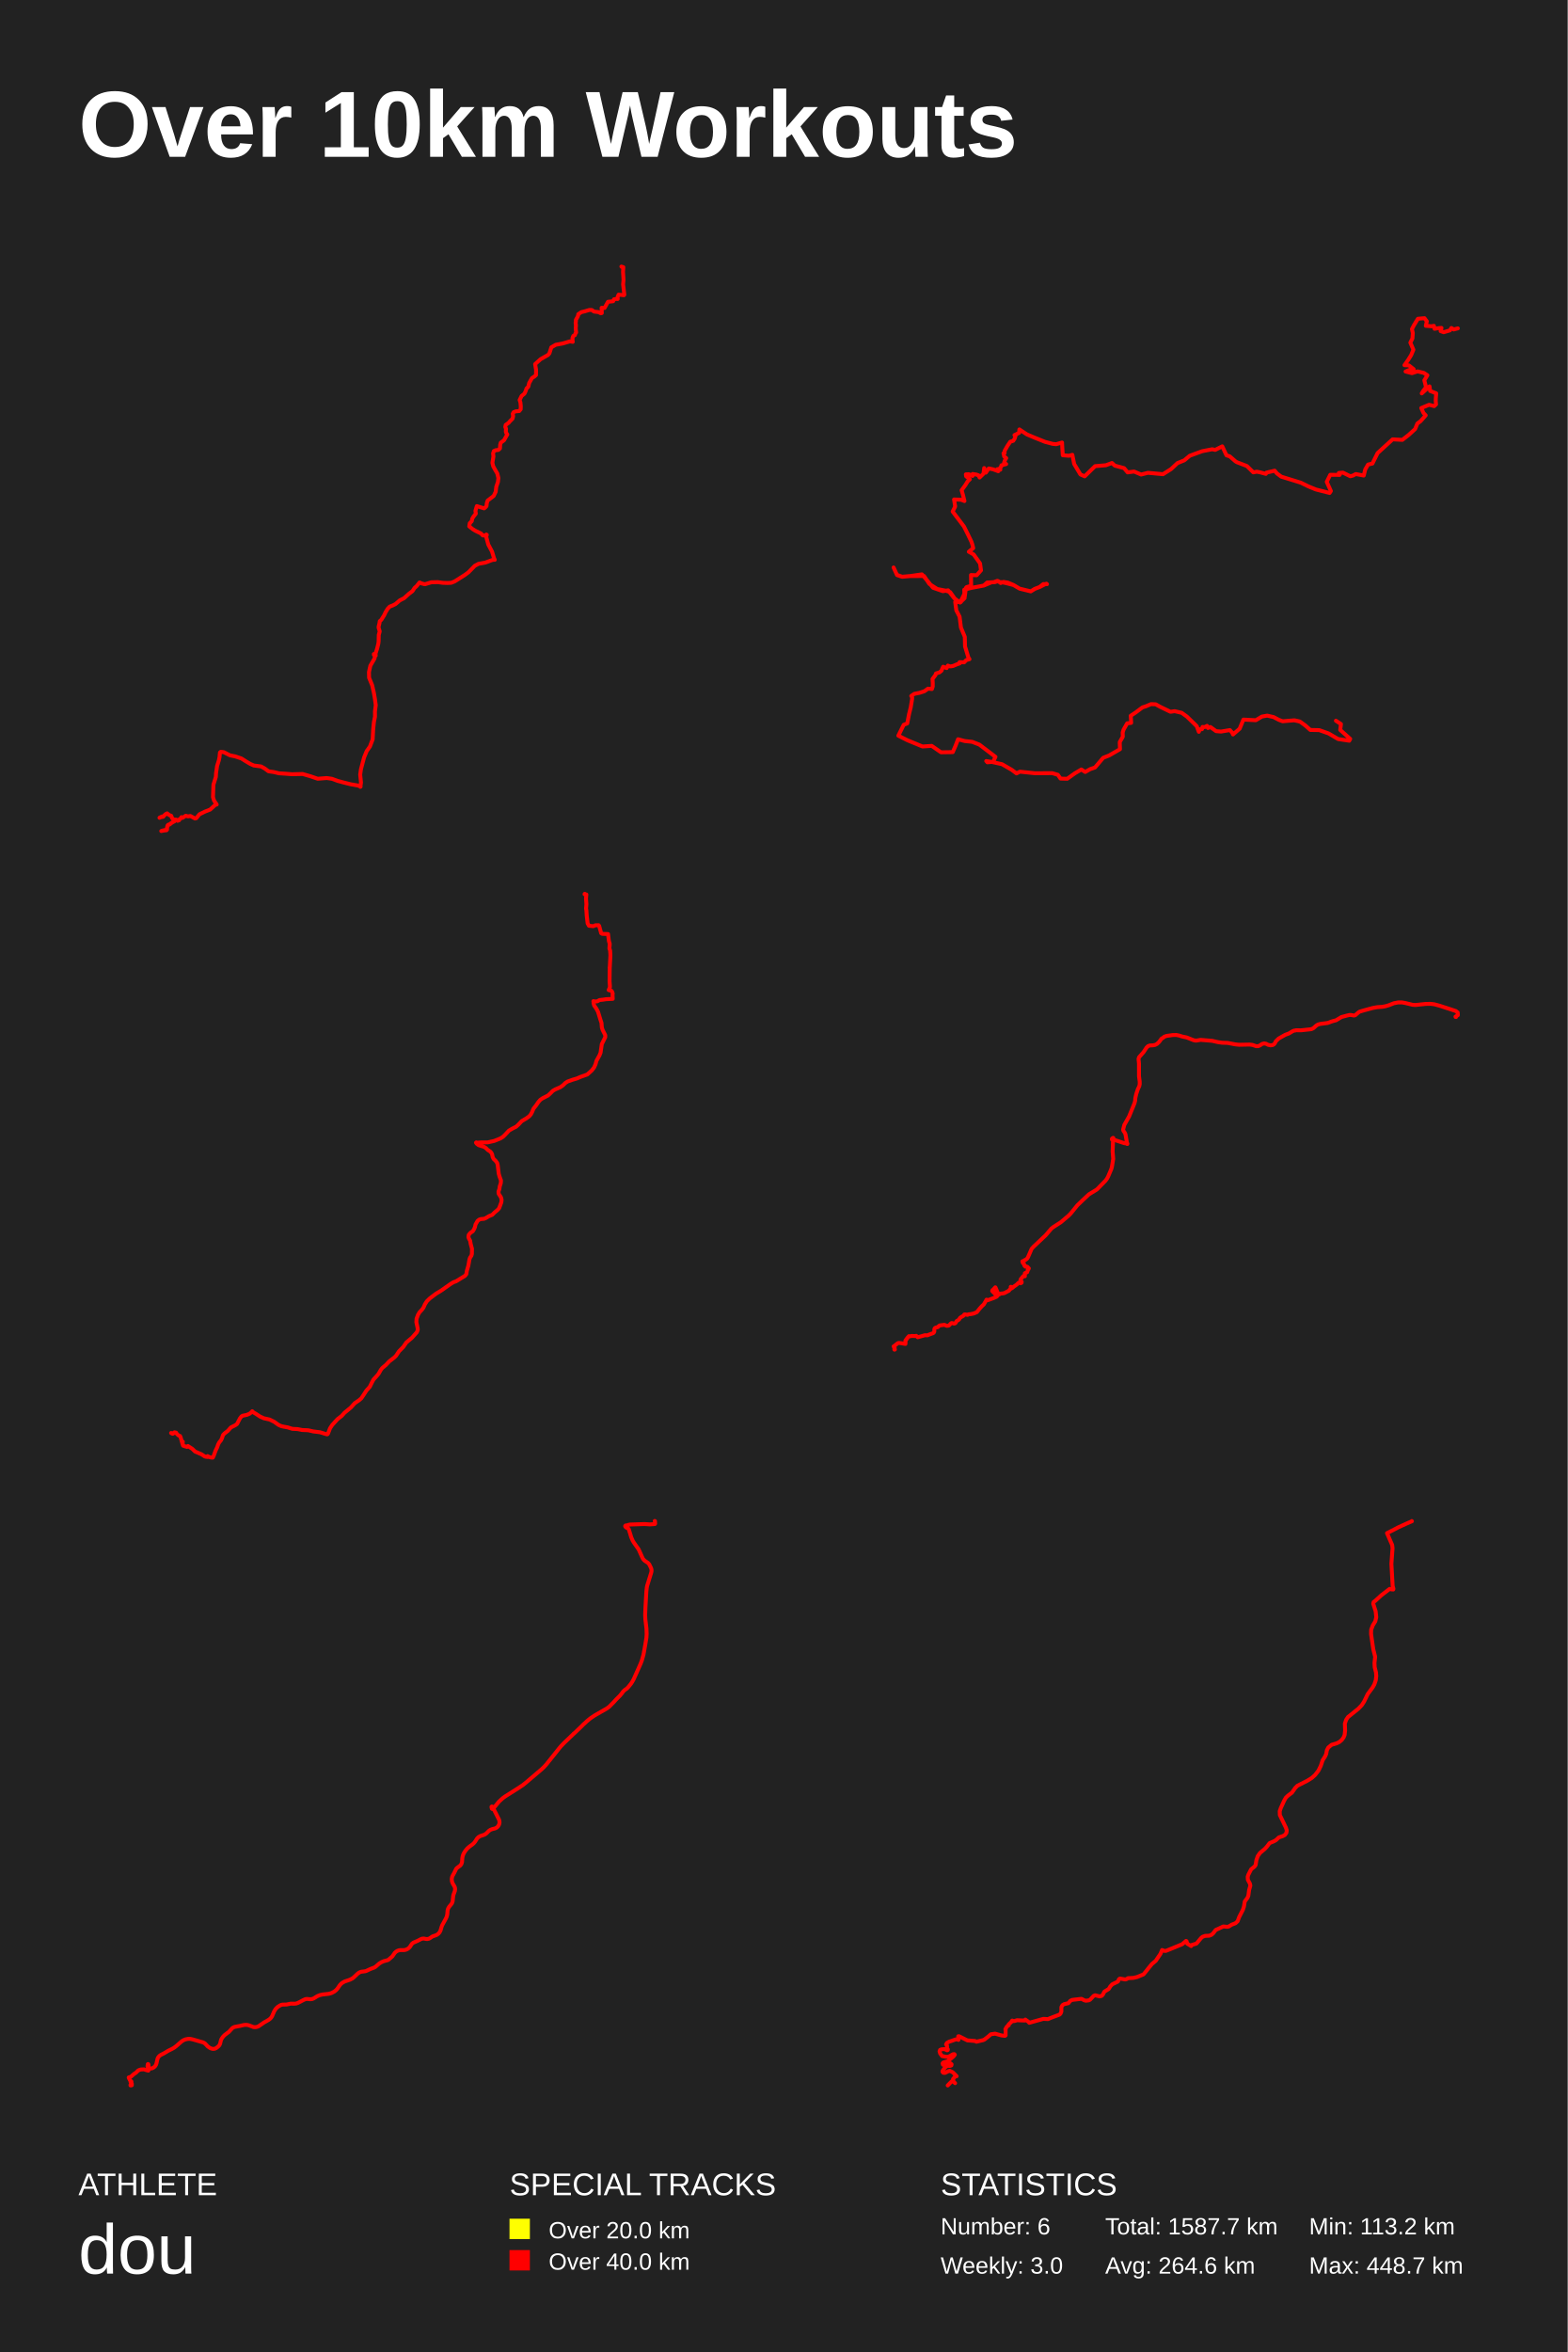
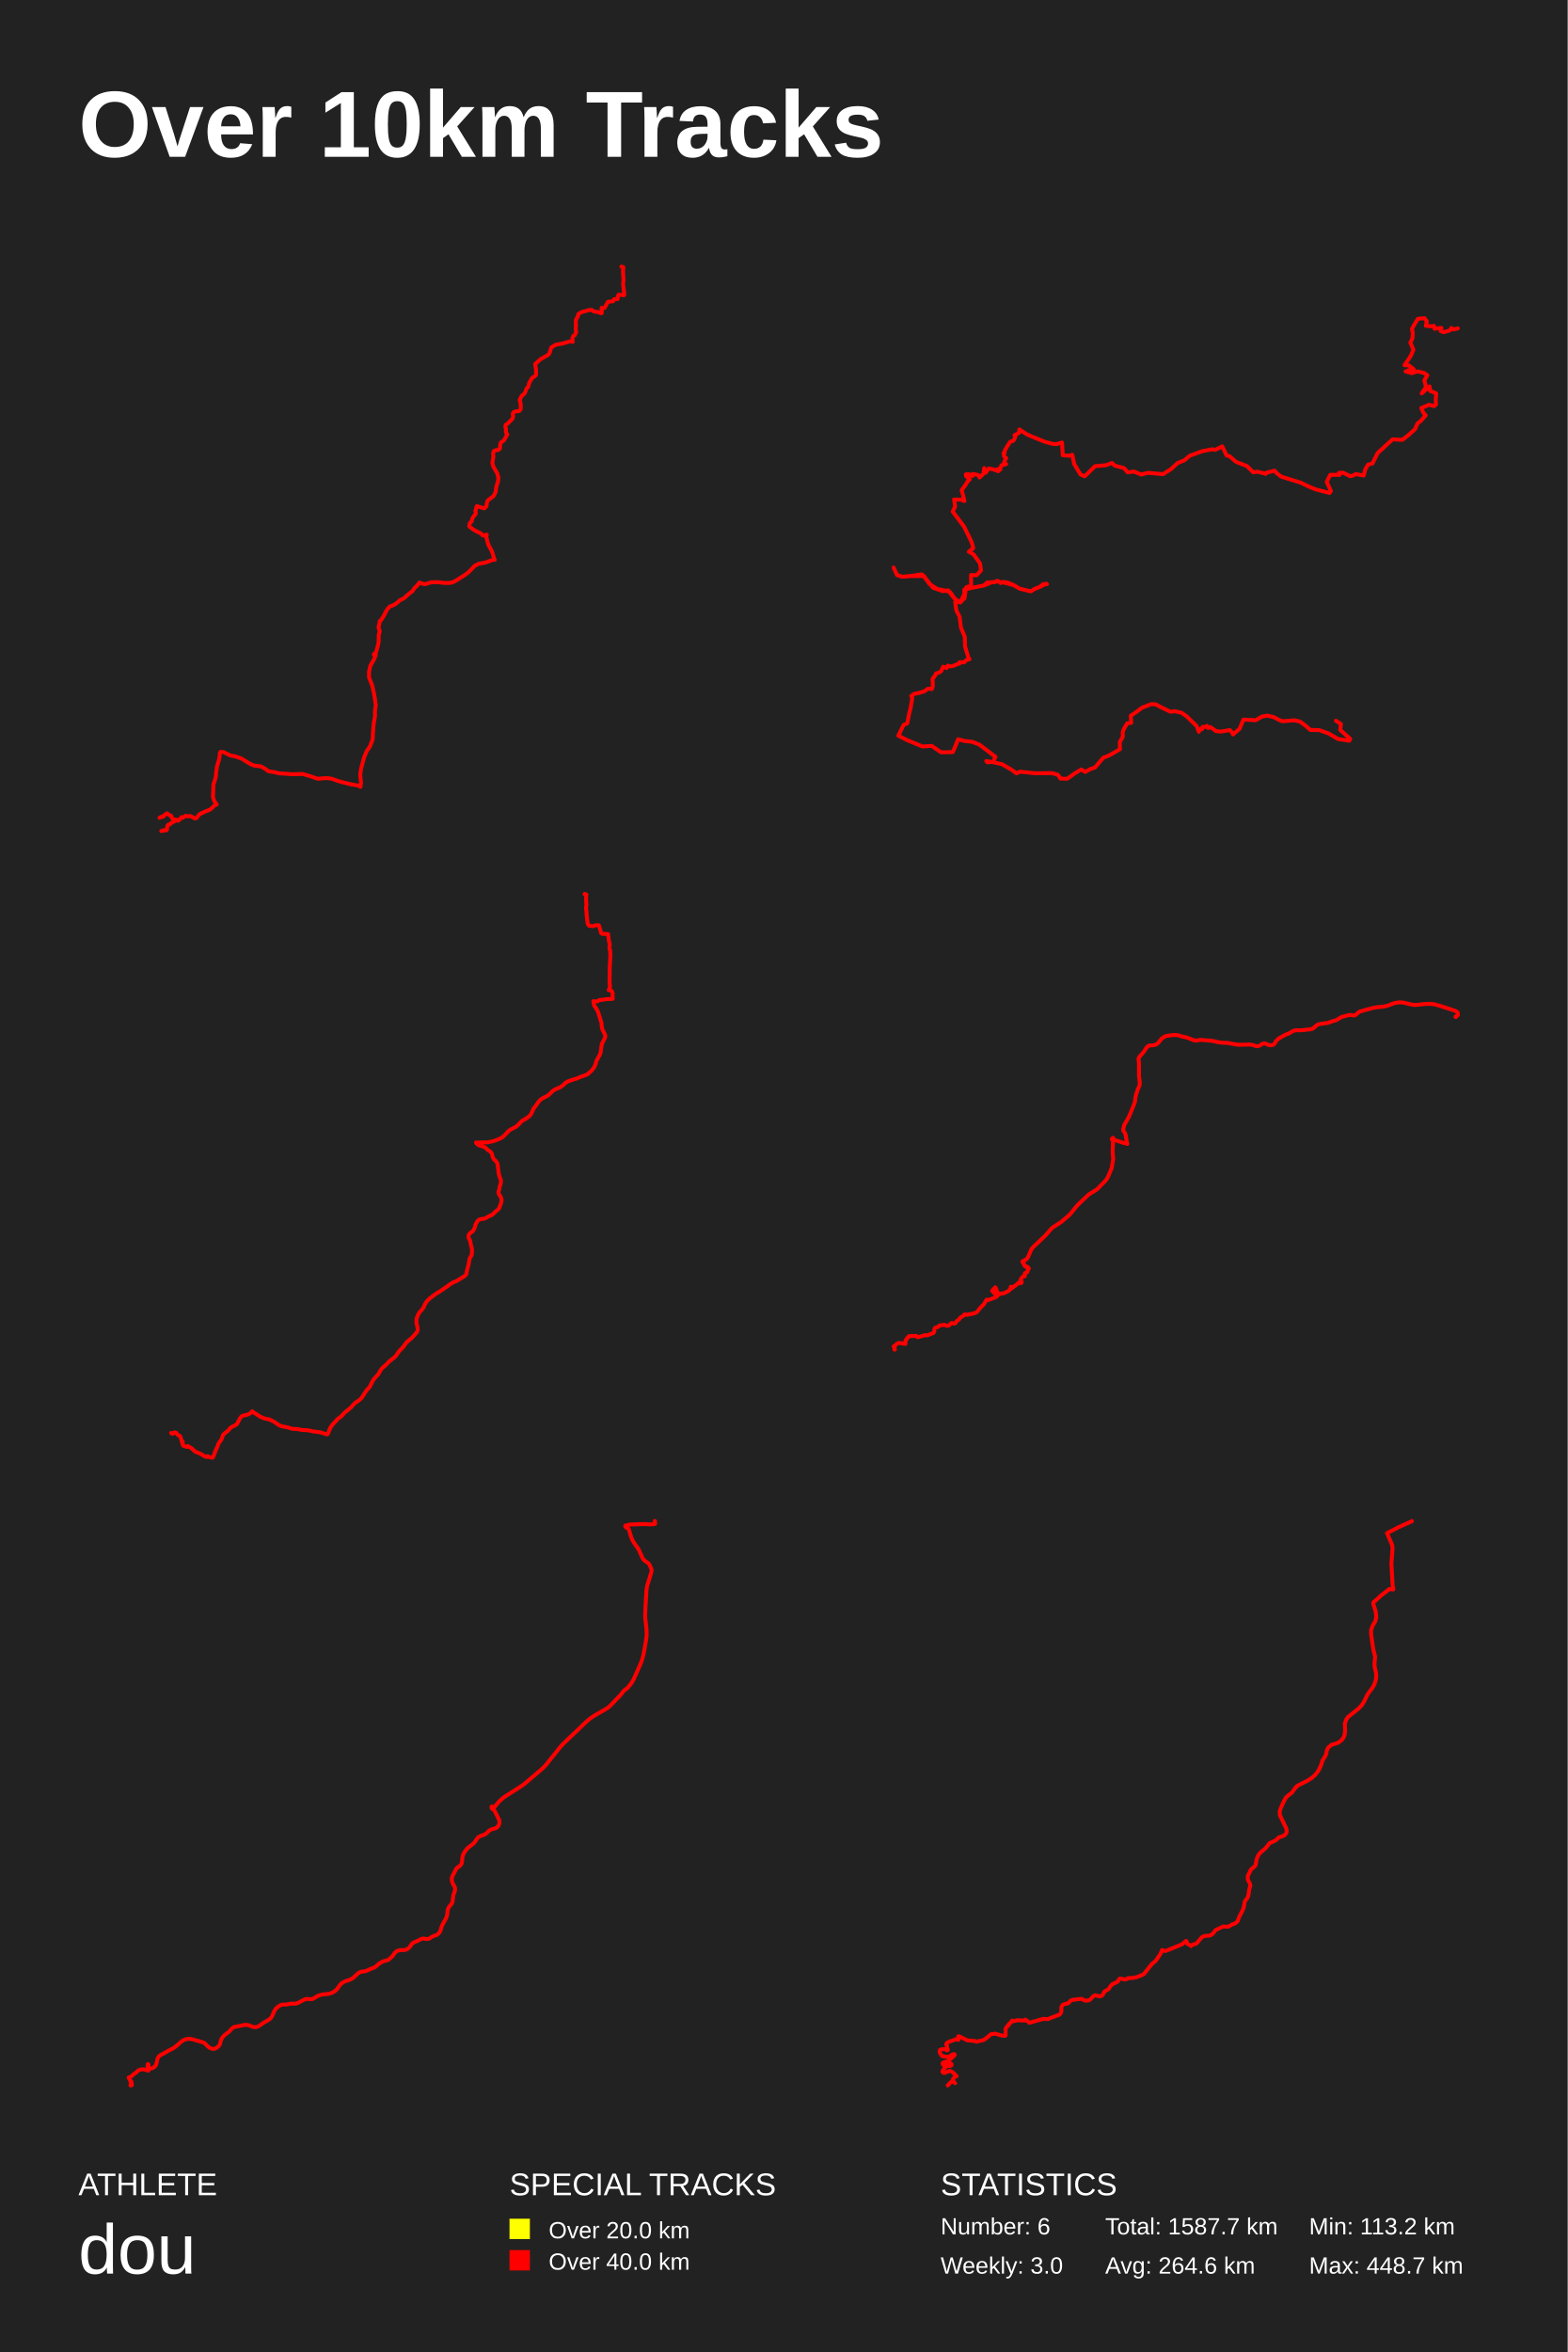
<svg xmlns="http://www.w3.org/2000/svg" baseProfile="full" height="300mm" version="1.1" viewBox="0,0,200,300" width="200mm">
  <defs />
  <rect fill="#222222" height="300" width="200" x="0" y="0" />
-   <text fill="#FFFFFF" style="font-size:12px; font-family:Arial; font-weight:bold;" x="10" y="20">Over 10km Workouts</text>
+   <text fill="#FFFFFF" style="font-size:12px; font-family:Arial; font-weight:bold;" x="10" y="20">Over 10km Tracks</text>
  <text fill="#FFFFFF" style="font-size:4px; font-family:Arial" x="10" y="280">ATHLETE</text>
  <text fill="#FFFFFF" style="font-size:9px; font-family:Arial" x="10" y="290">dou</text>
  <text fill="#FFFFFF" style="font-size:4px; font-family:Arial" x="65" y="280">SPECIAL TRACKS</text>
  <rect fill="yellow" height="2.6" width="2.6" x="65" y="283" />
  <text fill="#FFFFFF" style="font-size:3px; font-family:Arial" x="70" y="285.5">Over 20.0 km</text>
  <rect fill="red" height="2.6" width="2.6" x="65" y="287" />
  <text fill="#FFFFFF" style="font-size:3px; font-family:Arial" x="70" y="289.5">Over 40.0 km</text>
  <text fill="#FFFFFF" style="font-size:4px; font-family:Arial" x="120" y="280">STATISTICS</text>
  <text fill="#FFFFFF" style="font-size:3px; font-family:Arial" x="120" y="285">Number: 6</text>
  <text fill="#FFFFFF" style="font-size:3px; font-family:Arial" x="120" y="290">Weekly: 3.0</text>
  <text fill="#FFFFFF" style="font-size:3px; font-family:Arial" x="141" y="285">Total: 1587.7 km</text>
  <text fill="#FFFFFF" style="font-size:3px; font-family:Arial" x="141" y="290">Avg: 264.6 km</text>
  <text fill="#FFFFFF" style="font-size:3px; font-family:Arial" x="167" y="285">Min: 113.2 km</text>
  <text fill="#FFFFFF" style="font-size:3px; font-family:Arial" x="167" y="290">Max: 448.7 km</text>
  <polyline fill="none" points="20.813,104.18 20.709,104.198 20.637,104.154 20.592,104.224 20.515,104.227 20.408,104.279 20.387,104.276 20.37,104.286 20.516,104.219 20.348,104.311 20.401,104.28 20.363,104.291 20.545,104.228 20.628,104.166 20.696,104.193 20.839,104.159 20.907,104.049 21.094,103.883 21.208,103.796 21.243,103.802 21.322,103.744 21.572,103.95 21.848,104.062 21.94,104.33 22.093,104.503 22.284,104.53 22.224,104.786 22.098,104.84 21.952,104.917 21.623,105.176 21.465,105.19 21.361,105.312 21.297,105.701 21.297,105.701 21.281,105.761 21.311,105.764 21.313,105.764 21.301,105.773 21.304,105.706 21.306,105.819 20.775,105.929 20.572,106.0 20.954,105.929 21.248,105.896 21.308,105.8 21.298,105.701 21.312,105.762 21.314,105.757 21.303,105.561 21.435,105.262 21.488,105.194 21.498,105.199 21.583,105.178 21.922,104.93 22.101,104.837 22.234,104.777 22.285,104.537 22.492,104.547 22.646,104.697 22.864,104.614 22.889,104.5 23.096,104.361 23.147,104.226 23.295,104.315 23.693,104.048 23.985,104.13 24.287,104.079 24.88,104.402 25.04,104.361 25.449,103.862 26.149,103.52 26.807,103.264 27.602,102.53 27.644,102.623 27.301,102.105 27.173,101.679 27.196,101.003 27.228,100.084 27.535,99.108 27.561,98.637 27.693,97.717 27.922,96.978 28.002,96.592 28.06,95.984 28.166,95.892 28.561,95.944 29.345,96.348 29.989,96.473 30.79,96.741 31.387,97.117 31.914,97.43 32.375,97.638 33.308,97.761 33.785,98.028 34.247,98.375 34.977,98.486 35.588,98.635 36.44,98.69 37.262,98.754 38.602,98.722 39.592,99.008 40.535,99.331 41.68,99.239 42.346,99.336 43.071,99.601 43.861,99.816 44.741,100.034 45.682,100.197 46.006,100.333 45.974,100.362 46.053,99.809 45.952,98.804 46.048,98.118 46.449,96.614 46.783,95.8 47.193,95.224 47.543,94.303 47.606,93.089 47.701,92.111 47.841,91.411 47.836,90.732 47.938,89.951 47.829,89.141 47.703,88.401 47.482,87.413 47.088,86.446 47.072,85.726 47.248,84.917 47.783,83.989 47.852,83.542 47.919,83.434 47.697,83.421 47.76,83.552 47.933,83.617 47.926,83.603 47.915,83.603 47.819,83.598 47.698,83.526 47.846,83.408 47.918,83.441 47.877,83.455 48.104,82.757 48.267,82.109 48.306,81.791 48.322,80.981 48.445,80.539 48.303,80.062 48.307,79.914 48.408,79.51 48.448,79.23 48.653,79.049 48.868,78.697 48.992,78.509 49.194,78.081 49.477,77.624 49.725,77.369 50.106,77.223 50.465,77.04 51.003,76.579 51.554,76.297 52.169,75.739 52.627,75.392 52.887,74.993 53.174,74.734 53.522,74.292 53.801,74.422 54.206,74.522 55.033,74.27 55.859,74.251 56.502,74.34 57.123,74.359 57.568,74.334 58.003,74.161 59.349,73.305 59.773,72.984 60.579,72.163 61.048,71.917 61.919,71.758 62.768,71.439 63.017,71.386 63.121,71.405 63.037,71.236 62.772,70.357 62.291,69.451 62.026,68.464 62.104,68.22 62.034,68.18 61.938,68.303 61.587,68.296 61.352,68.04 60.658,67.706 60.302,67.488 59.865,67.14 59.928,66.737 60.192,66.471 60.241,66.172 60.391,65.912 60.704,65.515 60.655,65.149 60.83,64.555 61.763,64.842 61.92,64.715 62.067,64.55 62.097,64.227 62.146,64.042 62.217,63.843 62.978,63.26 63.239,62.726 63.313,62.092 63.525,61.475 63.583,60.966 63.444,60.396 63.146,59.883 62.925,59.48 62.817,59.032 62.949,58.224 62.906,57.829 63.013,57.522 63.247,57.424 63.586,57.388 63.783,57.195 63.812,56.734 63.883,56.467 64.303,56.154 64.521,55.759 64.718,55.421 64.57,55.2 64.533,55.03 64.556,54.686 64.459,54.464 64.511,54.203 64.891,53.926 65.062,53.727 65.393,53.394 65.463,53.078 65.415,52.777 65.528,52.576 65.795,52.469 66.24,52.43 66.428,52.199 66.439,51.827 66.393,51.329 66.293,51.021 66.541,50.509 66.909,50.207 67.047,49.911 67.172,49.552 67.4,49.325 67.509,48.858 67.867,48.224 68.158,48.039 68.381,47.842 68.393,47.181 68.269,46.443 68.387,46.338 68.969,45.815 69.918,45.275 70.095,45.067 70.333,44.306 70.901,43.977 71.795,43.811 72.711,43.54 73.072,43.6 73.047,43.452 73.032,43.118 73.145,42.841 73.339,42.744 73.417,42.519 73.503,42.413 73.467,42.113 73.457,41.962 73.452,41.784 73.477,41.582 73.464,41.442 73.47,41.387 73.453,41.302 73.433,41.164 73.472,41.023 73.465,40.804 73.565,40.626 73.681,40.42 73.768,40.208 73.773,40.074 74.17,39.813 74.616,39.707 75.187,39.534 75.505,39.54 75.781,39.741 76.332,39.804 76.658,39.961 76.777,39.925 76.751,39.26 77.124,39.282 77.566,38.493 78.222,38.422 78.241,38.376 78.328,38.176 78.78,38.109 78.804,38.129 78.808,38.124 78.809,38.13 78.8,38.13 78.8,38.134 78.79,38.148 78.775,38.122 78.805,37.857 78.916,37.585 79.605,37.653 79.651,37.588 79.585,37.049 79.495,36.275 79.548,35.679 79.483,34.7 79.523,34.081 79.275,34.0 79.299,34.033" stroke="red" stroke-linecap="round" stroke-linejoin="round" stroke-width="0.5" />
  <polyline fill="none" points="170.432,91.931 171.074,92.35 170.982,93.105 172.254,94.246 172.137,94.479 170.716,94.267 169.491,93.548 168.306,93.129 167.164,93.106 166.551,92.554 165.858,92.05 165.162,91.88 165.8,92.019 165.082,91.878 163.639,91.999 163.157,91.82 162.472,91.462 161.664,91.278 160.989,91.399 160.218,91.864 158.629,91.784 158.152,92.944 157.299,93.684 157.199,93.449 156.902,93.122 155.775,93.312 155.145,93.259 154.419,92.733 154.109,92.856 153.993,92.585 153.694,92.74 153.409,92.721 153.342,93.013 153.063,93.021 152.942,93.344 152.674,92.617 151.42,91.4 150.755,90.92 149.867,90.712 149.322,90.788 147.973,90.134 147.44,89.834 146.836,89.812 146.183,90.092 145.753,90.228 144.863,90.893 144.257,91.294 144.31,92.203 143.8,92.26 143.34,93.071 143.225,93.435 143.244,93.97 142.851,94.658 142.883,95.561 141.502,96.359 140.744,96.657 139.697,97.894 139.082,98.103 138.449,98.467 137.953,98.149 137.126,98.637 136.154,99.333 135.297,99.31 134.961,98.827 134.231,98.616 132.032,98.627 130.111,98.427 129.688,98.65 129.069,98.189 127.836,97.475 126.527,97.186 125.819,97.072 125.908,97.107 125.891,97.13 125.964,97.231 126.699,97.172 126.998,96.535 124.947,94.978 124.016,94.617 123.077,94.521 122.225,94.292 121.916,95.099 121.551,95.935 120.05,95.957 118.867,95.138 117.689,95.215 115.764,94.42 114.606,93.836 115.291,92.45 115.744,92.27 115.97,91.097 116.182,90.247 116.286,89.631 116.356,89.208 116.37,88.952 116.254,88.77 116.638,88.501 117.306,88.371 117.929,88.17 118.388,87.839 118.892,87.885 118.998,87.554 118.996,87.09 118.964,86.606 119.339,86.109 119.407,85.9 119.845,85.767 120.118,85.548 120.187,85.34 120.325,85.042 120.614,85.158 120.773,85.212 120.923,84.898 121.175,84.991 121.317,84.994 121.594,84.943 122.125,84.72 122.437,84.616 122.42,84.46 123.004,84.482 123.266,84.202 123.681,84.078 123.545,83.877 123.116,82.456 123.087,81.235 122.593,80.044 122.421,78.658 122.001,77.847 121.858,76.773 122.56,76.809 123.07,76.174 123.232,74.973 123.967,74.979 125.51,74.688 125.937,74.301 126.792,74.251 127.234,74.087 127.485,74.237 127.772,74.257 128.338,74.373 129.302,74.624 130.084,75.086 131.503,75.432 132.04,75.096 132.625,74.881 133.239,74.565 133.495,74.448 133.57,74.51 133.102,74.499 132.637,74.867 131.986,75.123 131.505,75.428 130.074,75.078 129.289,74.613 128.57,74.31 128.007,74.22 127.662,74.366 127.339,74.115 126.913,74.256 126.504,74.27 125.508,74.689 123.958,74.979 123.013,75.217 123.057,76.295 122.49,76.841 121.833,76.395 121.222,75.527 120.631,75.335 119.571,75.129 118.574,74.49 117.885,73.471 116.006,73.48 115.095,73.562 114.424,73.321 114.0,72.381 114.443,73.353 115.087,73.568 116.014,73.489 117.617,73.26 118.276,74.028 119.03,74.97 120.299,75.409 120.953,75.295 121.731,76.298 122.478,76.86 122.971,75.877 123.318,74.884 123.894,74.717 123.878,73.347 124.599,73.37 125.154,72.746 125.031,71.865 124.215,70.722 123.599,70.374 124.161,69.912 124.056,69.481 123.93,69.094 123.44,68.077 122.97,67.143 121.537,65.248 121.858,64.605 121.716,63.708 122.605,63.74 123.04,63.909 122.852,63.125 122.679,62.53 123.164,61.867 123.44,61.414 123.73,61.135 123.255,60.752 123.22,60.505 123.606,60.489 124.075,60.708 124.08,60.455 124.547,60.529 124.842,60.63 124.972,60.907 125.469,60.422 125.559,59.702 125.772,60.286 126.146,59.75 126.7,59.864 127.356,60.106 127.243,59.841 127.619,59.909 127.58,59.694 127.73,59.513 127.754,59.353 128.362,59.195 128.097,59.01 128.222,58.669 128.37,58.432 128.111,58.231 128.025,57.814 128.164,57.778 128.162,57.515 128.532,56.867 128.886,56.346 129.263,56.223 129.443,55.958 129.579,55.508 129.422,55.499 130.013,55.211 130.051,54.774 130.397,55.006 131.02,55.414 131.973,55.815 133.307,56.353 134.296,56.615 134.738,56.659 135.493,56.442 135.525,57.121 135.585,58.069 136.392,58.131 136.806,58.012 137.036,59.172 137.835,60.514 138.379,60.757 139.709,59.458 141.082,59.342 141.862,59.055 142.22,59.39 143.405,59.709 143.86,60.253 144.675,60.143 145.578,60.526 146.449,60.306 148.374,60.484 149.412,59.823 150.218,59.068 151.086,58.717 151.783,58.133 153.366,57.553 154.639,57.304 155.034,57.381 155.934,56.932 156.472,58.079 156.887,58.207 157.61,58.84 157.79,58.951 159.07,59.44 159.898,60.252 160.325,60.164 160.732,60.239 161.493,60.443 161.57,60.284 162.621,60.035 162.904,60.384 163.454,60.796 165.958,61.569 166.917,62.04 167.873,62.431 169.627,62.877 169.789,62.629 169.261,61.462 169.707,60.56 170.91,60.573 170.802,60.326 171.325,60.283 172.272,60.748 172.607,60.658 172.97,60.466 173.985,60.656 174.169,59.886 174.533,59.254 175.091,59.122 175.749,57.79 177.666,56.04 178.907,56.105 179.704,55.484 180.533,54.73 180.824,54.017 181.228,53.724 181.887,52.975 181.606,52.682 181.319,52.046 182.321,51.63 182.969,51.799 183.204,51.579 183.165,51.171 183.175,50.808 183.221,50.272 183.223,50.168 182.45,49.864 182.377,49.281 181.382,50.18 181.563,49.865 181.93,49.383 181.711,48.508 182.101,47.867 181.653,47.568 180.848,47.368 180.135,47.599 179.317,47.388 179.731,47.207 180.348,47.082 179.74,46.606 179.176,46.578 179.647,45.911 180.025,45.304 180.315,44.605 179.927,43.702 180.194,43.169 180.241,42.488 180.131,41.968 180.387,41.484 180.89,40.658 181.731,40.585 182.029,40.983 181.903,41.56 182.404,41.593 182.572,41.617 182.934,41.563 183.015,41.939 183.577,41.846 183.899,41.828 183.788,42.232 184.18,42.373 184.974,42.139 185.161,41.835 185.464,42.021 185.987,41.883" stroke="red" stroke-linecap="round" stroke-linejoin="round" stroke-width="0.5" />
  <polyline fill="none" points="74.615,114.014 74.596,114.01 74.572,114.057 74.806,114.093 74.76,114.618 74.812,115.327 74.768,115.911 74.808,116.118 74.854,116.815 74.97,117.787 75.138,118.08 75.685,118.138 75.956,118.02 76.37,118.012 76.434,118.087 76.697,119.037 76.825,119.112 77.572,119.138 77.686,120.056 77.785,120.348 77.783,120.525 77.747,120.973 77.839,121.25 77.874,121.857 77.792,123.423 77.77,123.423 77.772,123.419 77.776,123.418 77.787,123.464 77.766,125.157 77.805,125.712 77.809,125.916 77.658,126.284 77.808,126.326 77.964,126.347 78.071,126.455 78.172,126.721 78.144,126.882 78.171,127.404 77.296,127.451 76.915,127.512 76.501,127.552 76.327,127.648 76.178,127.724 75.701,127.74 75.701,127.694 75.728,127.697 75.719,127.956 75.797,128.248 76.11,128.698 76.299,129.073 76.589,130.027 76.736,130.472 76.782,131.06 76.879,131.369 77.212,132.035 77.218,132.283 76.926,132.877 76.771,133.19 76.757,133.303 76.619,134.27 76.481,134.612 76.093,135.313 75.971,135.761 75.786,136.165 75.496,136.537 74.933,137.046 74.046,137.365 73.61,137.557 73.052,137.72 72.413,137.949 72.118,138.137 71.85,138.409 71.494,138.669 70.814,138.967 70.52,139.144 70.173,139.497 69.906,139.736 69.231,140.078 68.94,140.277 68.678,140.575 68.38,141.011 68.072,141.394 67.871,141.864 67.729,142.129 67.521,142.38 67.149,142.65 66.558,142.999 66.132,143.451 65.839,143.715 65.348,143.963 64.929,144.212 64.406,144.77 64.144,145.017 63.847,145.205 63.057,145.526 62.212,145.713 61.298,145.718 60.866,145.759 60.768,145.709 60.721,145.749 60.819,145.882 61.076,146.074 61.758,146.283 61.979,146.424 62.223,146.672 62.533,146.872 62.69,147.046 62.783,147.239 62.861,147.608 62.981,147.837 63.218,148.049 63.43,148.337 63.499,148.624 63.628,149.715 63.723,150.05 63.915,150.573 63.891,150.906 63.752,151.339 63.713,151.643 63.598,151.984 63.613,152.261 63.793,152.53 63.926,152.754 63.992,153.036 63.96,153.346 63.678,154.108 63.474,154.336 63.074,154.671 62.799,154.952 62.393,155.115 61.97,155.368 61.751,155.459 61.34,155.494 61.131,155.569 60.927,155.729 60.667,156.18 60.597,156.498 60.492,156.76 60.311,157.055 60.018,157.246 59.79,157.521 59.761,157.799 59.837,158.006 59.972,158.23 60.054,158.686 60.214,159.283 60.201,159.931 60.14,160.163 59.968,160.416 59.888,160.65 59.756,161.422 59.557,162.106 59.495,162.516 59.316,162.736 58.19,163.427 57.85,163.549 57.503,163.758 56.243,164.642 55.656,164.991 54.834,165.609 54.452,165.984 54.206,166.376 54.02,166.795 53.822,167.063 53.509,167.399 53.331,167.702 53.144,168.203 53.116,168.637 53.286,169.428 53.291,169.664 53.173,169.936 52.538,170.651 51.848,171.225 51.448,171.805 50.904,172.361 50.527,172.924 50.291,173.157 49.67,173.636 49.216,174.116 48.775,174.487 48.592,174.714 48.308,175.213 48.127,175.439 47.65,175.961 47.46,176.31 47.176,176.888 46.74,177.376 46.387,177.925 46.089,178.364 45.809,178.602 45.262,178.976 44.766,179.525 44.19,180.004 43.923,180.221 43.915,180.241 43.593,180.601 43.05,181.023 42.368,181.776 42.101,182.19 41.848,182.856 41.768,182.944 41.684,182.947 40.822,182.685 39.968,182.581 39.338,182.436 39.049,182.418 38.559,182.4 37.959,182.283 37.296,182.25 36.705,182.066 36.204,181.975 35.901,181.911 35.543,181.754 34.985,181.353 34.401,181.065 33.655,180.899 33.172,180.678 32.654,180.34 32.287,180.127 32.212,180.027 32.173,180.003 32.139,180.066 31.858,180.311 31.506,180.462 30.955,180.578 30.801,180.67 30.61,180.92 30.24,181.631 29.991,181.804 29.451,182.074 29.071,182.505 28.619,182.856 28.452,183.042 28.313,183.459 28.2,183.695 27.953,184.002 27.823,184.263 27.705,184.605 27.512,185.008 27.258,185.703 27.149,185.918 26.927,185.911 26.654,185.822 26.485,185.729 26.442,185.765 26.517,185.837 26.279,185.813 26.117,185.766 25.696,185.491 24.884,185.143 24.539,184.807 23.976,184.441 23.851,184.56 23.775,184.525 23.545,184.46 23.355,184.396 23.264,184.128 23.325,183.897 23.251,184.039 23.294,184.121 23.3,184.179 23.32,184.165 23.289,184.157 23.262,184.101 23.05,183.352 22.974,183.163 22.841,183.128 22.724,183.047 22.519,182.843 22.471,182.74 22.256,182.695 22.112,182.848 22.011,182.878 21.965,182.803 21.958,182.808 21.982,182.813 21.961,182.82 21.958,182.807 21.886,182.82 21.828,182.778" stroke="red" stroke-linecap="round" stroke-linejoin="round" stroke-width="0.5" />
  <polyline fill="none" points="114.106,172.135 114.095,172.13 114.119,172.151 114.167,172.131 114.126,172.013 114.095,171.969 114.128,171.97 114.14,171.943 114.107,171.903 114.001,171.736 114.068,171.701 114.289,171.526 114.492,171.358 114.649,171.289 114.955,171.326 115.351,171.397 115.515,171.419 115.528,171.106 115.502,171.011 115.566,170.922 115.64,170.805 115.728,170.743 115.706,170.712 115.755,170.68 115.794,170.6 115.877,170.532 115.932,170.442 115.963,170.424 115.985,170.455 116.119,170.447 116.279,170.398 116.569,170.408 116.787,170.415 116.88,170.384 117.001,170.48 117.078,170.567 118.008,170.307 118.315,170.322 118.473,170.252 119.046,170.041 119.134,169.972 119.194,169.837 119.199,169.526 119.272,169.4 119.376,169.338 119.662,169.271 119.773,169.134 119.886,169.061 120.485,168.981 120.695,169.078 120.801,169.111 121.011,169.085 121.095,169.038 121.322,168.792 121.427,168.752 121.71,168.826 121.85,168.794 121.924,168.724 122.032,168.511 122.276,168.367 122.377,168.271 122.476,168.095 122.626,167.993 122.951,167.802 123.018,167.67 123.127,167.65 123.434,167.713 123.542,167.644 123.844,167.617 124.222,167.538 124.61,167.376 124.74,167.22 124.955,166.948 125.26,166.603 125.5,166.391 125.772,165.936 125.853,165.773 126.032,165.837 126.439,165.687 126.863,165.527 127.155,165.392 127.223,165.317 126.576,164.666 126.625,164.591 126.669,164.556 126.663,164.556 126.644,164.618 126.621,164.554 126.634,164.557 126.629,164.551 126.653,164.537 126.645,164.566 126.978,164.197 127.002,164.217 127.234,164.778 127.427,165.139 127.562,165.044 127.664,164.998 127.896,164.982 128.136,164.935 128.361,164.813 128.718,164.627 128.831,164.465 129.001,164.349 128.958,164.26 128.949,164.134 128.975,164.141 128.987,164.138 129.046,164.245 129.025,164.346 129.213,164.231 129.297,164.138 129.557,163.962 129.768,163.801 129.891,163.657 130.057,163.574 130.175,163.606 130.206,163.684 130.328,163.613 130.349,163.5 130.183,163.288 130.225,163.156 130.336,163.028 130.557,162.759 130.703,162.77 130.751,162.786 130.752,162.447 130.744,162.406 130.987,162.288 131.033,162.282 131.111,162.071 131.123,161.929 131.205,161.896 131.258,161.782 131.218,161.75 131.096,161.599 130.908,161.53 130.807,161.561 130.801,161.523 130.786,161.503 130.777,161.495 130.683,161.423 130.673,161.298 130.469,161.057 130.482,161.068 130.501,161.016 130.429,160.883 130.461,160.872 130.589,160.972 130.658,160.773 130.763,160.71 130.819,160.704 130.902,160.64 131.031,160.545 131.141,160.372 131.611,159.291 131.834,159.041 133.398,157.564 134.135,156.702 134.373,156.518 135.34,155.896 136.342,155.045 136.595,154.786 137.451,153.732 138.06,153.147 138.926,152.336 139.812,151.798 139.977,151.679 141.026,150.605 141.212,150.361 141.364,150.081 141.782,149.1 141.864,148.789 142.02,147.801 141.945,146.905 141.994,145.564 142.035,145.147 141.999,145.133 141.871,145.223 141.846,145.315 141.871,145.371 141.948,145.336 142.108,145.376 143.408,145.804 143.831,145.872 143.824,145.916 143.778,145.906 143.734,145.553 143.587,144.693 143.508,144.504 143.312,144.212 143.28,144.081 143.435,143.483 144.043,142.412 144.734,140.719 144.815,140.404 144.843,140.05 144.961,139.539 145.16,138.94 145.345,138.548 145.404,138.268 145.399,137.957 145.31,137.282 145.308,135.653 145.251,135.07 145.323,134.843 145.889,134.201 146.282,133.607 146.47,133.435 146.704,133.347 147.087,133.335 147.38,133.272 147.604,133.153 147.87,132.906 148.202,132.457 148.318,132.412 148.384,132.371 148.536,132.232 148.835,132.131 149.621,132.02 150.068,132.012 150.415,132.081 150.837,132.215 151.394,132.329 152.249,132.669 152.478,132.724 152.678,132.722 153.168,132.636 154.656,132.759 155.36,132.921 155.913,133.001 156.619,133.023 157.556,133.206 158.062,133.261 159.416,133.234 159.775,133.277 160.264,133.442 160.504,133.442 160.741,133.343 161.001,133.16 161.254,133.093 161.5,133.127 161.78,133.266 162.083,133.335 162.343,133.3 162.5,133.228 162.636,133.08 162.77,132.81 163.129,132.465 163.953,131.997 164.429,131.822 164.905,131.534 165.102,131.454 165.175,131.448 165.215,131.449 165.228,131.45 165.215,131.443 165.358,131.409 165.985,131.416 167.286,131.276 167.543,131.155 167.951,130.795 168.15,130.68 168.422,130.605 169.386,130.478 169.912,130.284 170.085,130.233 170.444,130.14 171.146,129.721 171.833,129.537 172.184,129.459 172.352,129.465 172.745,129.533 172.898,129.492 173.291,129.15 173.468,129.031 174.005,128.875 175.126,128.57 175.704,128.464 176.332,128.422 176.736,128.35 177.142,128.232 177.828,127.965 178.371,127.859 178.847,127.86 179.29,127.937 180.204,128.16 180.589,128.187 181.867,128.053 182.492,128.041 182.981,128.099 183.646,128.277 185.104,128.752 185.761,128.972 185.85,129.08 185.962,129.133 185.982,129.262 185.989,129.486 185.684,129.675 185.699,129.715 185.758,129.723" stroke="red" stroke-linecap="round" stroke-linejoin="round" stroke-width="0.5" />
  <polyline fill="none" points="83.527,194.0 83.561,194.013 83.579,194.315 83.573,194.368 83.546,194.392 82.914,194.439 82.225,194.395 80.386,194.454 80.215,194.487 79.971,194.568 79.824,194.569 79.778,194.6 79.756,194.651 79.761,194.705 79.845,194.803 79.985,194.894 80.129,194.953 80.211,195.033 80.534,196.088 80.726,196.528 80.884,196.784 81.478,197.624 81.963,198.707 82.054,198.867 82.236,199.061 82.673,199.354 82.827,199.533 83.056,199.998 83.097,200.13 83.12,200.287 83.113,200.434 83.085,200.571 82.554,202.297 82.51,202.538 82.459,203.025 82.348,204.964 82.308,205.974 82.333,206.551 82.472,207.71 82.498,208.413 82.469,208.878 82.313,209.843 82.091,211.061 81.895,211.758 81.756,212.135 81.37,213.011 80.84,214.19 80.665,214.507 80.496,214.766 80.173,215.163 79.989,215.361 79.707,215.558 79.545,215.711 79.419,215.858 79.38,215.915 79.397,215.914 79.051,216.323 78.572,216.801 78.325,217.081 77.719,217.694 77.417,217.918 75.871,218.803 75.296,219.191 74.85,219.562 74.596,219.807 74.473,219.905 74.183,220.2 73.212,221.131 73.223,221.104 73.185,221.134 73.198,221.112 73.162,221.17 71.979,222.301 71.606,222.686 71.295,223.051 70.843,223.626 69.699,225.053 69.416,225.367 69.093,225.674 67.072,227.392 66.687,227.698 66.054,228.12 64.456,229.129 64.124,229.369 63.655,229.804 63.055,230.526 62.866,230.731 62.803,230.741 62.752,230.705 62.704,230.504 62.707,230.448 62.744,230.421 62.783,230.424 62.857,230.503 63.656,232.081 63.712,232.265 63.728,232.435 63.707,232.598 63.657,232.751 63.536,232.952 63.428,233.062 63.325,233.138 63.157,233.219 62.82,233.299 62.57,233.393 62.362,233.536 62.073,233.83 61.918,233.947 61.732,234.041 61.268,234.192 61.029,234.336 60.855,234.516 60.614,234.895 60.473,235.072 60.299,235.237 59.907,235.52 59.639,235.753 59.384,236.05 59.19,236.355 59.086,236.57 59.014,236.805 58.978,237.016 58.946,237.5 58.867,237.744 58.785,237.87 58.704,237.961 58.298,238.262 58.19,238.383 57.957,238.868 57.741,239.258 57.677,239.418 57.629,239.681 57.659,239.976 57.752,240.231 57.994,240.646 58.04,240.794 58.06,240.948 58.032,241.19 57.869,241.631 57.821,241.803 57.745,242.511 57.699,242.663 57.616,242.828 57.29,243.225 57.17,243.438 57.104,243.663 57.061,244.182 56.987,244.479 56.883,244.714 56.409,245.576 56.324,245.809 56.203,246.229 56.083,246.465 55.95,246.624 55.76,246.771 55.593,246.852 55.179,246.992 54.836,247.221 54.709,247.287 54.492,247.329 54.35,247.317 54.07,247.263 53.844,247.28 53.717,247.329 53.228,247.577 52.733,247.79 52.561,247.92 52.283,248.338 52.16,248.468 52.017,248.576 51.83,248.671 51.663,248.718 51.517,248.736 51.032,248.737 50.844,248.779 50.678,248.846 50.521,248.943 50.37,249.083 50.058,249.536 49.557,249.97 49.408,250.032 48.936,250.159 48.623,250.3 48.35,250.478 47.908,250.864 47.72,250.973 47.236,251.154 46.715,251.401 46.545,251.443 46.095,251.497 45.957,251.54 45.805,251.613 45.62,251.749 45.11,252.235 44.919,252.375 44.62,252.52 43.965,252.744 43.647,252.926 43.498,253.049 43.362,253.195 43.058,253.641 42.888,253.836 42.645,254.029 42.34,254.19 42.159,254.257 41.933,254.314 41.144,254.401 40.805,254.48 40.487,254.611 40.022,254.899 39.809,254.982 39.587,255.005 39.147,254.966 38.961,254.996 38.76,255.082 38.014,255.471 37.807,255.545 37.588,255.575 37.079,255.567 36.567,255.677 36.024,255.692 35.884,255.726 35.743,255.785 35.425,255.989 35.279,256.123 35.152,256.268 34.978,256.547 34.704,257.184 34.593,257.35 34.458,257.494 34.26,257.644 33.69,257.966 33.008,258.437 32.909,258.489 32.72,258.546 32.538,258.569 32.319,258.548 31.761,258.333 31.583,258.291 31.396,258.27 31.114,258.289 30.585,258.416 30.258,258.472 29.923,258.537 29.765,258.605 29.625,258.702 29.205,259.165 28.709,259.532 28.508,259.723 28.351,259.921 28.237,260.115 28.177,260.274 28.081,260.678 27.985,260.873 27.873,261.001 27.653,261.185 27.506,261.275 27.375,261.322 27.211,261.341 27.099,261.329 26.931,261.283 26.765,261.208 26.515,261.032 26.143,260.641 25.931,260.516 24.539,260.115 24.259,260.061 23.993,260.059 23.659,260.126 23.373,260.247 23.165,260.389 22.456,261.006 22.2,261.195 21.965,261.33 21.455,261.582 20.905,261.911 20.509,262.107 20.33,262.241 20.195,262.398 20.105,262.569 19.951,263.23 19.89,263.39 19.772,263.567 19.608,263.711 19.455,263.792 19.284,263.841 19.112,263.84 18.988,263.795 18.895,263.717 18.829,263.59 18.823,263.503 18.851,263.396 18.843,263.309 18.873,263.268 18.919,263.285 18.945,263.364 18.952,263.577 18.98,263.769 18.977,263.944 18.924,264.11 18.693,264.057 18.377,263.948 17.998,263.961 17.844,264 17.625,264.097 17.336,264.385 17.11,264.522 16.714,264.875 16.587,264.936 16.429,264.972 16.421,265.005 16.595,265.369 16.687,265.422 16.769,265.506 16.709,265.482 16.701,265.501 16.738,265.565 16.73,265.577 16.682,265.56 16.66,265.572 16.7,265.601 16.724,265.672 16.814,265.763 16.818,265.971 16.745,265.999 16.65,266.0 16.649,265.962 16.671,265.959 16.651,265.96 16.652,265.921 16.667,265.903 16.653,265.919 16.663,265.951 16.739,265.961 16.75,265.949 16.755,265.974 16.752,265.946 16.762,265.953 16.753,265.988" stroke="red" stroke-linecap="round" stroke-linejoin="round" stroke-width="0.5" />
  <polyline fill="none" points="120.907,266.0 121.21,265.686 121.444,265.455 121.603,265.42 121.704,265.582 121.849,265.71 121.63,265.487 121.583,265.184 121.821,264.888 122.045,264.822 121.885,264.657 121.541,264.316 121.168,264.135 120.971,264.193 120.553,264.401 120.337,264.381 120.235,264.251 120.243,264.15 120.562,263.706 120.855,263.495 121.205,263.51 121.372,263.444 121.401,263.309 121.257,263.18 120.88,263.235 120.457,263.387 120.3,263.358 120.252,263.189 120.329,263.082 120.544,263.005 120.902,262.92 121.648,262.291 121.81,262.077 121.744,262.008 121.567,262.026 121.205,262.237 120.914,262.365 120.606,262.325 120.186,262.251 119.94,261.921 119.863,261.642 119.939,261.461 120.107,261.395 120.5,261.366 120.828,261.517 120.914,261.481 120.923,261.396 120.783,261.28 120.819,261.132 120.819,260.975 120.79,260.875 120.698,260.772 120.805,260.574 121.09,260.417 121.397,260.32 121.72,260.2 122.018,260.108 122.137,260.133 122.273,260.19 122.298,259.967 122.251,259.73 122.357,259.727 123.414,260.253 124.381,260.329 124.573,260.423 125.055,260.307 125.454,260.213 125.62,260.125 126.1,259.747 126.41,259.473 126.959,259.397 127.743,259.619 128.206,259.675 128.292,259.614 128.292,258.943 128.261,258.838 128.437,258.522 128.63,258.348 128.69,258.332 128.648,258.268 128.822,258.076 128.995,257.938 129.089,257.765 129.14,257.727 129.185,257.794 129.445,257.782 129.753,257.681 130.335,257.707 130.744,257.72 130.804,257.6 131.165,257.851 131.313,258.01 133.103,257.509 133.702,257.54 134.011,257.402 135.149,256.974 135.296,256.846 135.405,256.58 135.407,256.008 135.549,255.758 135.76,255.632 136.299,255.508 136.552,255.2 136.809,255.086 137.978,254.952 138.303,255.128 138.525,255.196 138.914,255.143 139.081,255.049 139.522,254.575 139.721,254.498 140.275,254.642 140.542,254.579 140.686,254.439 140.896,254.03 141.448,253.697 141.651,253.364 141.898,253.1 142.62,252.751 142.753,252.449 142.879,252.364 143.532,252.48 143.717,252.444 143.901,252.318 144.579,252.284 145.052,252.175 145.882,251.835 146.127,251.541 146.557,251 146.952,250.516 147.445,250.104 148.05,249.213 148.254,248.726 148.559,248.842 148.728,248.841 149.491,248.535 150.82,247.986 151.313,247.564 151.37,247.598 151.466,247.915 151.965,248.222 152.077,248.071 152.642,247.905 153.222,247.208 153.414,247.039 153.755,246.92 154.265,246.902 154.558,246.785 154.77,246.599 155.098,246.166 155.492,245.99 156.06,245.721 156.55,245.766 156.757,245.731 157.137,245.493 157.621,245.309 157.891,245.056 158.094,244.511 158.56,243.602 158.695,243.191 158.802,242.532 159.146,242.072 159.26,241.806 159.36,241.07 159.517,240.516 159.465,240.268 159.197,239.76 159.177,239.385 159.261,239.125 159.619,238.423 160.036,238.093 160.182,237.901 160.288,237.253 160.458,236.757 160.744,236.348 161.354,235.836 161.597,235.578 161.977,235.082 162.496,234.87 162.778,234.712 163.161,234.357 163.661,234.193 163.921,234.051 164.118,233.772 164.163,233.475 164.055,233.128 163.275,231.51 163.263,231.015 163.4,230.612 163.834,229.664 164.045,229.292 164.324,229.027 164.823,228.657 165.238,228.059 165.516,227.776 166.787,227.132 167.363,226.772 167.774,226.401 168.203,225.845 168.501,225.238 168.738,224.523 169.064,224.015 169.195,223.703 169.277,223.249 169.453,222.905 169.877,222.552 170.526,222.363 170.871,222.192 171.168,221.944 171.409,221.613 171.541,221.302 171.605,220.729 171.573,219.858 171.731,219.374 171.97,219.012 173.291,217.951 173.729,217.497 174.021,217.05 174.485,216.091 175.118,215.232 175.333,214.854 175.513,214.327 175.578,213.795 175.543,213.313 175.381,212.674 175.35,212.119 175.439,211.324 175.202,210.384 174.916,208.422 174.927,207.885 175.136,207.319 175.456,206.801 175.579,206.267 175.5,205.523 175.19,204.551 175.245,204.338 175.466,204.174 176.235,203.47 177.295,202.66 177.498,202.725 177.743,202.746 177.772,202.662 177.669,202.288 177.51,199.467 177.655,197.482 177.605,197.06 176.951,195.553 177.847,195.1 178.393,194.81 179.513,194.301 180.129,194.038 180.111,194.011" stroke="red" stroke-linecap="round" stroke-linejoin="round" stroke-width="0.5" />
</svg>
